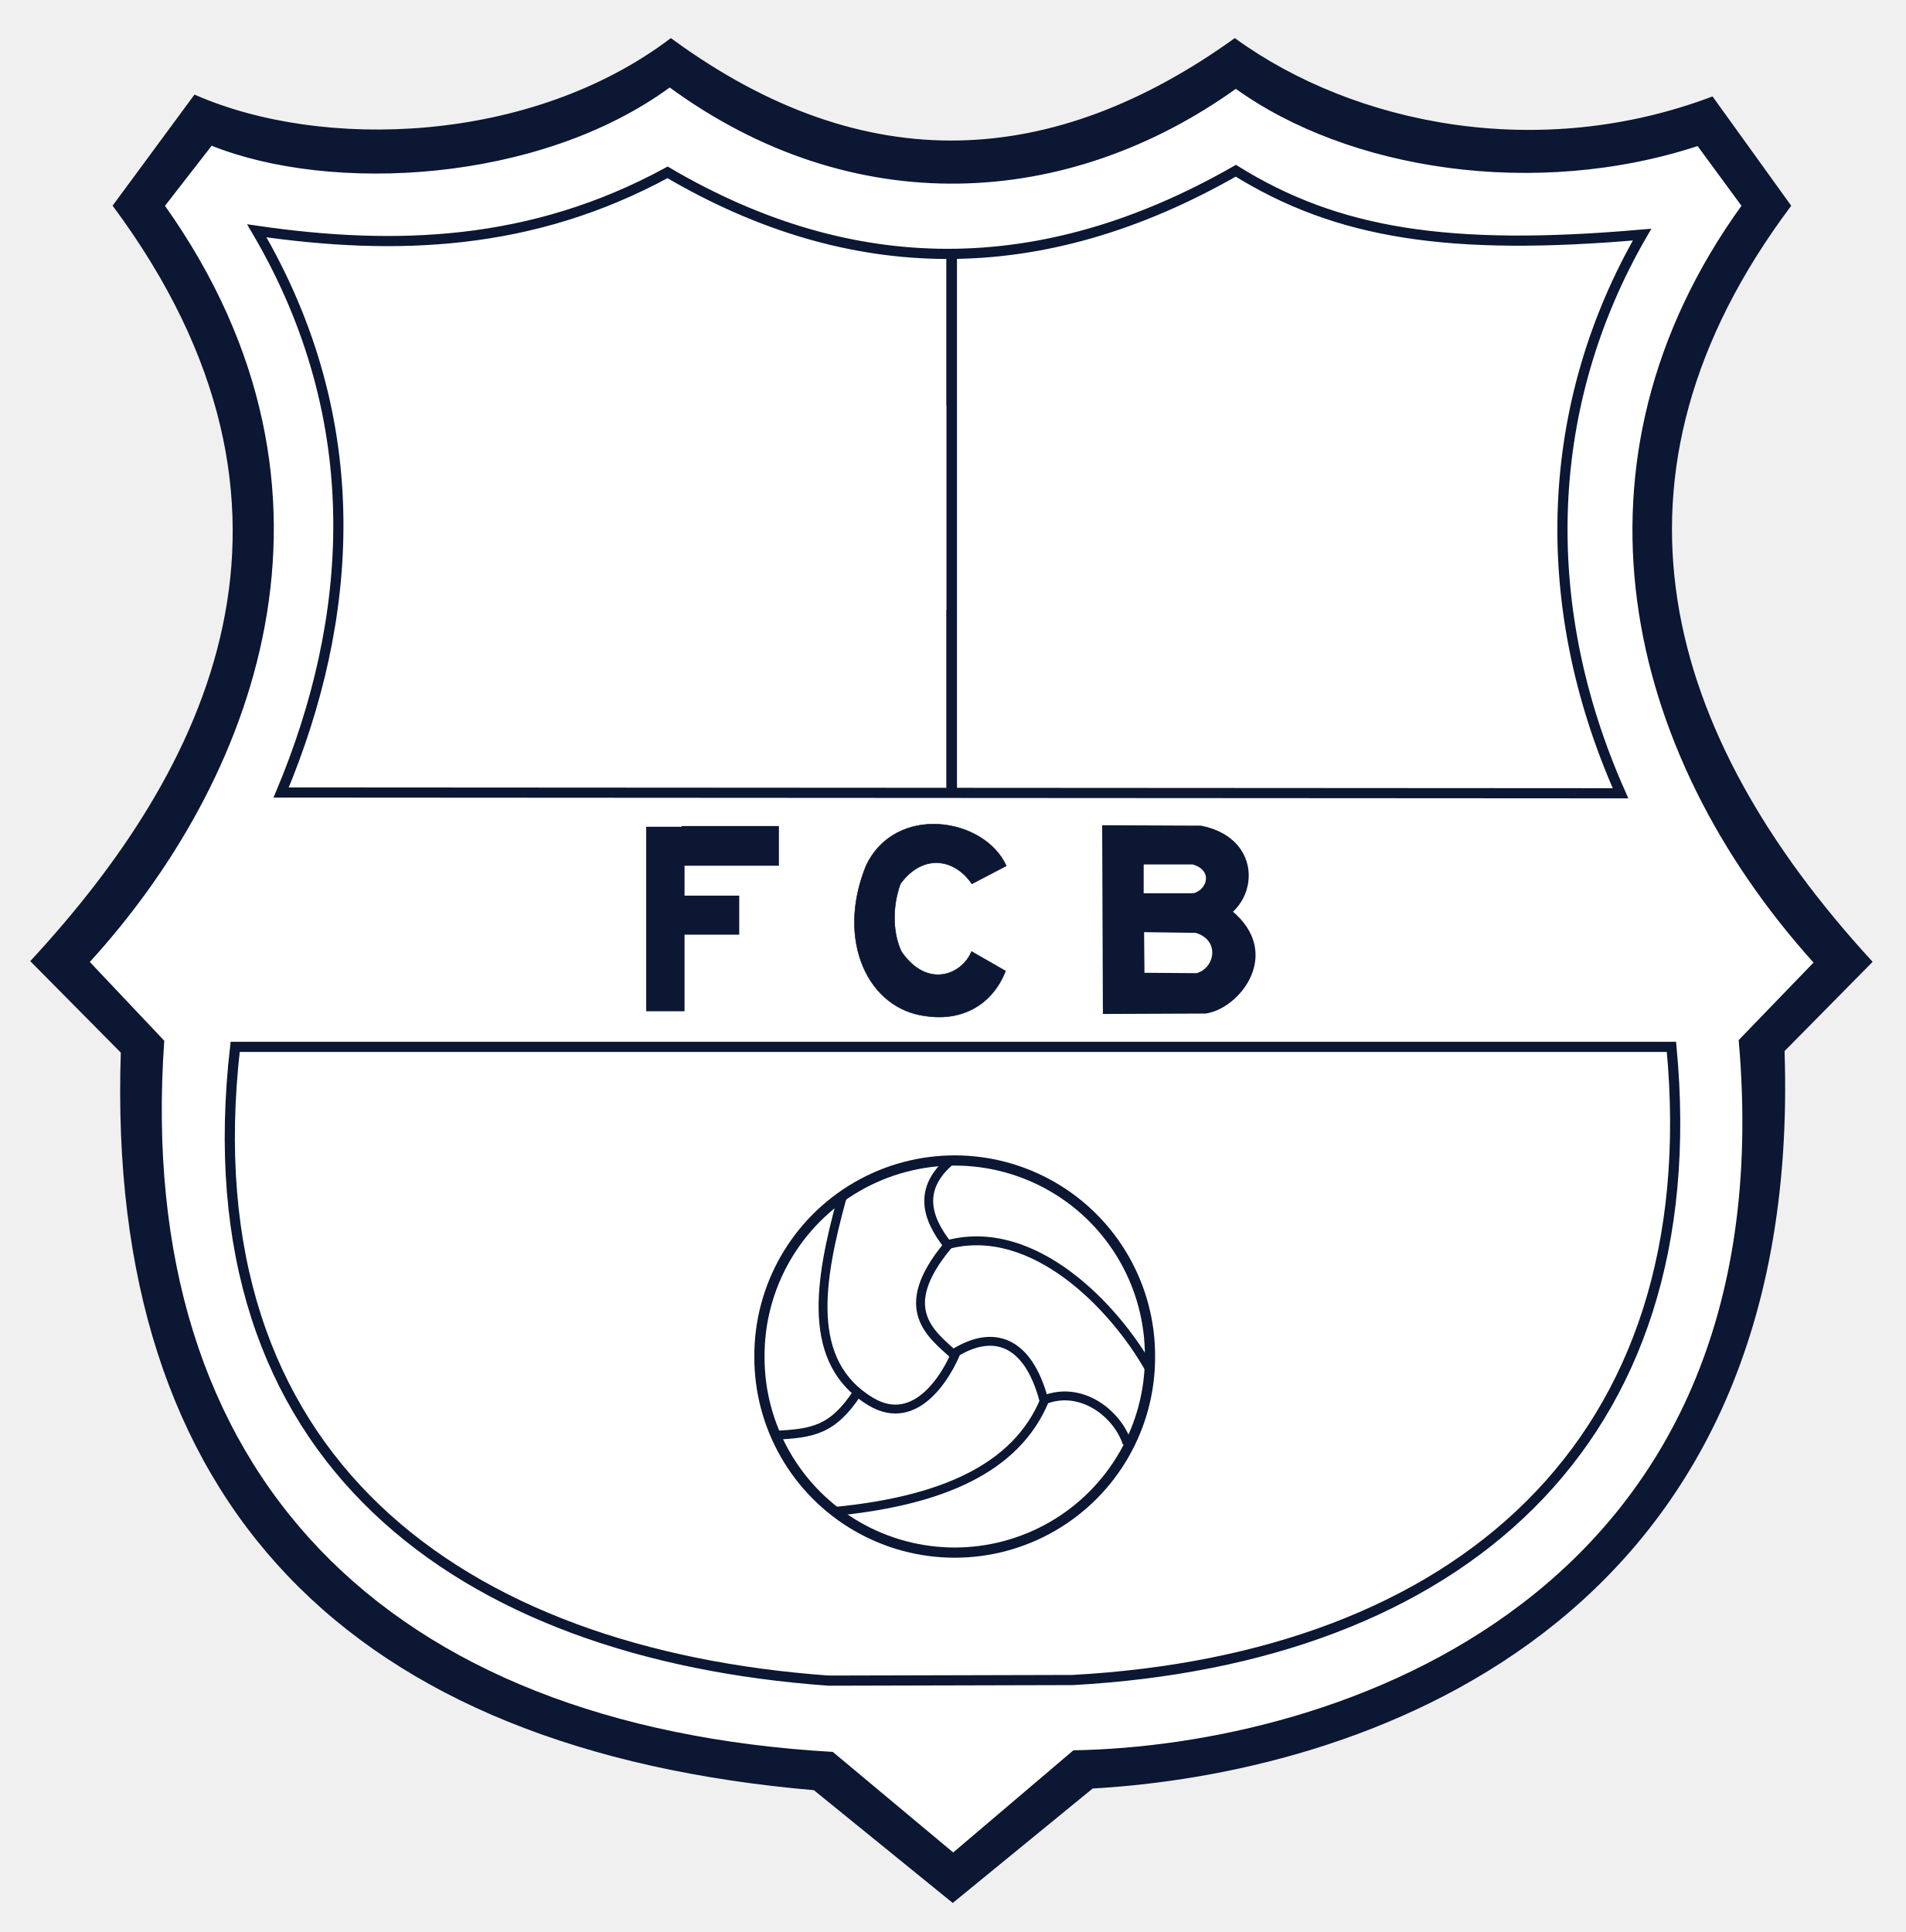
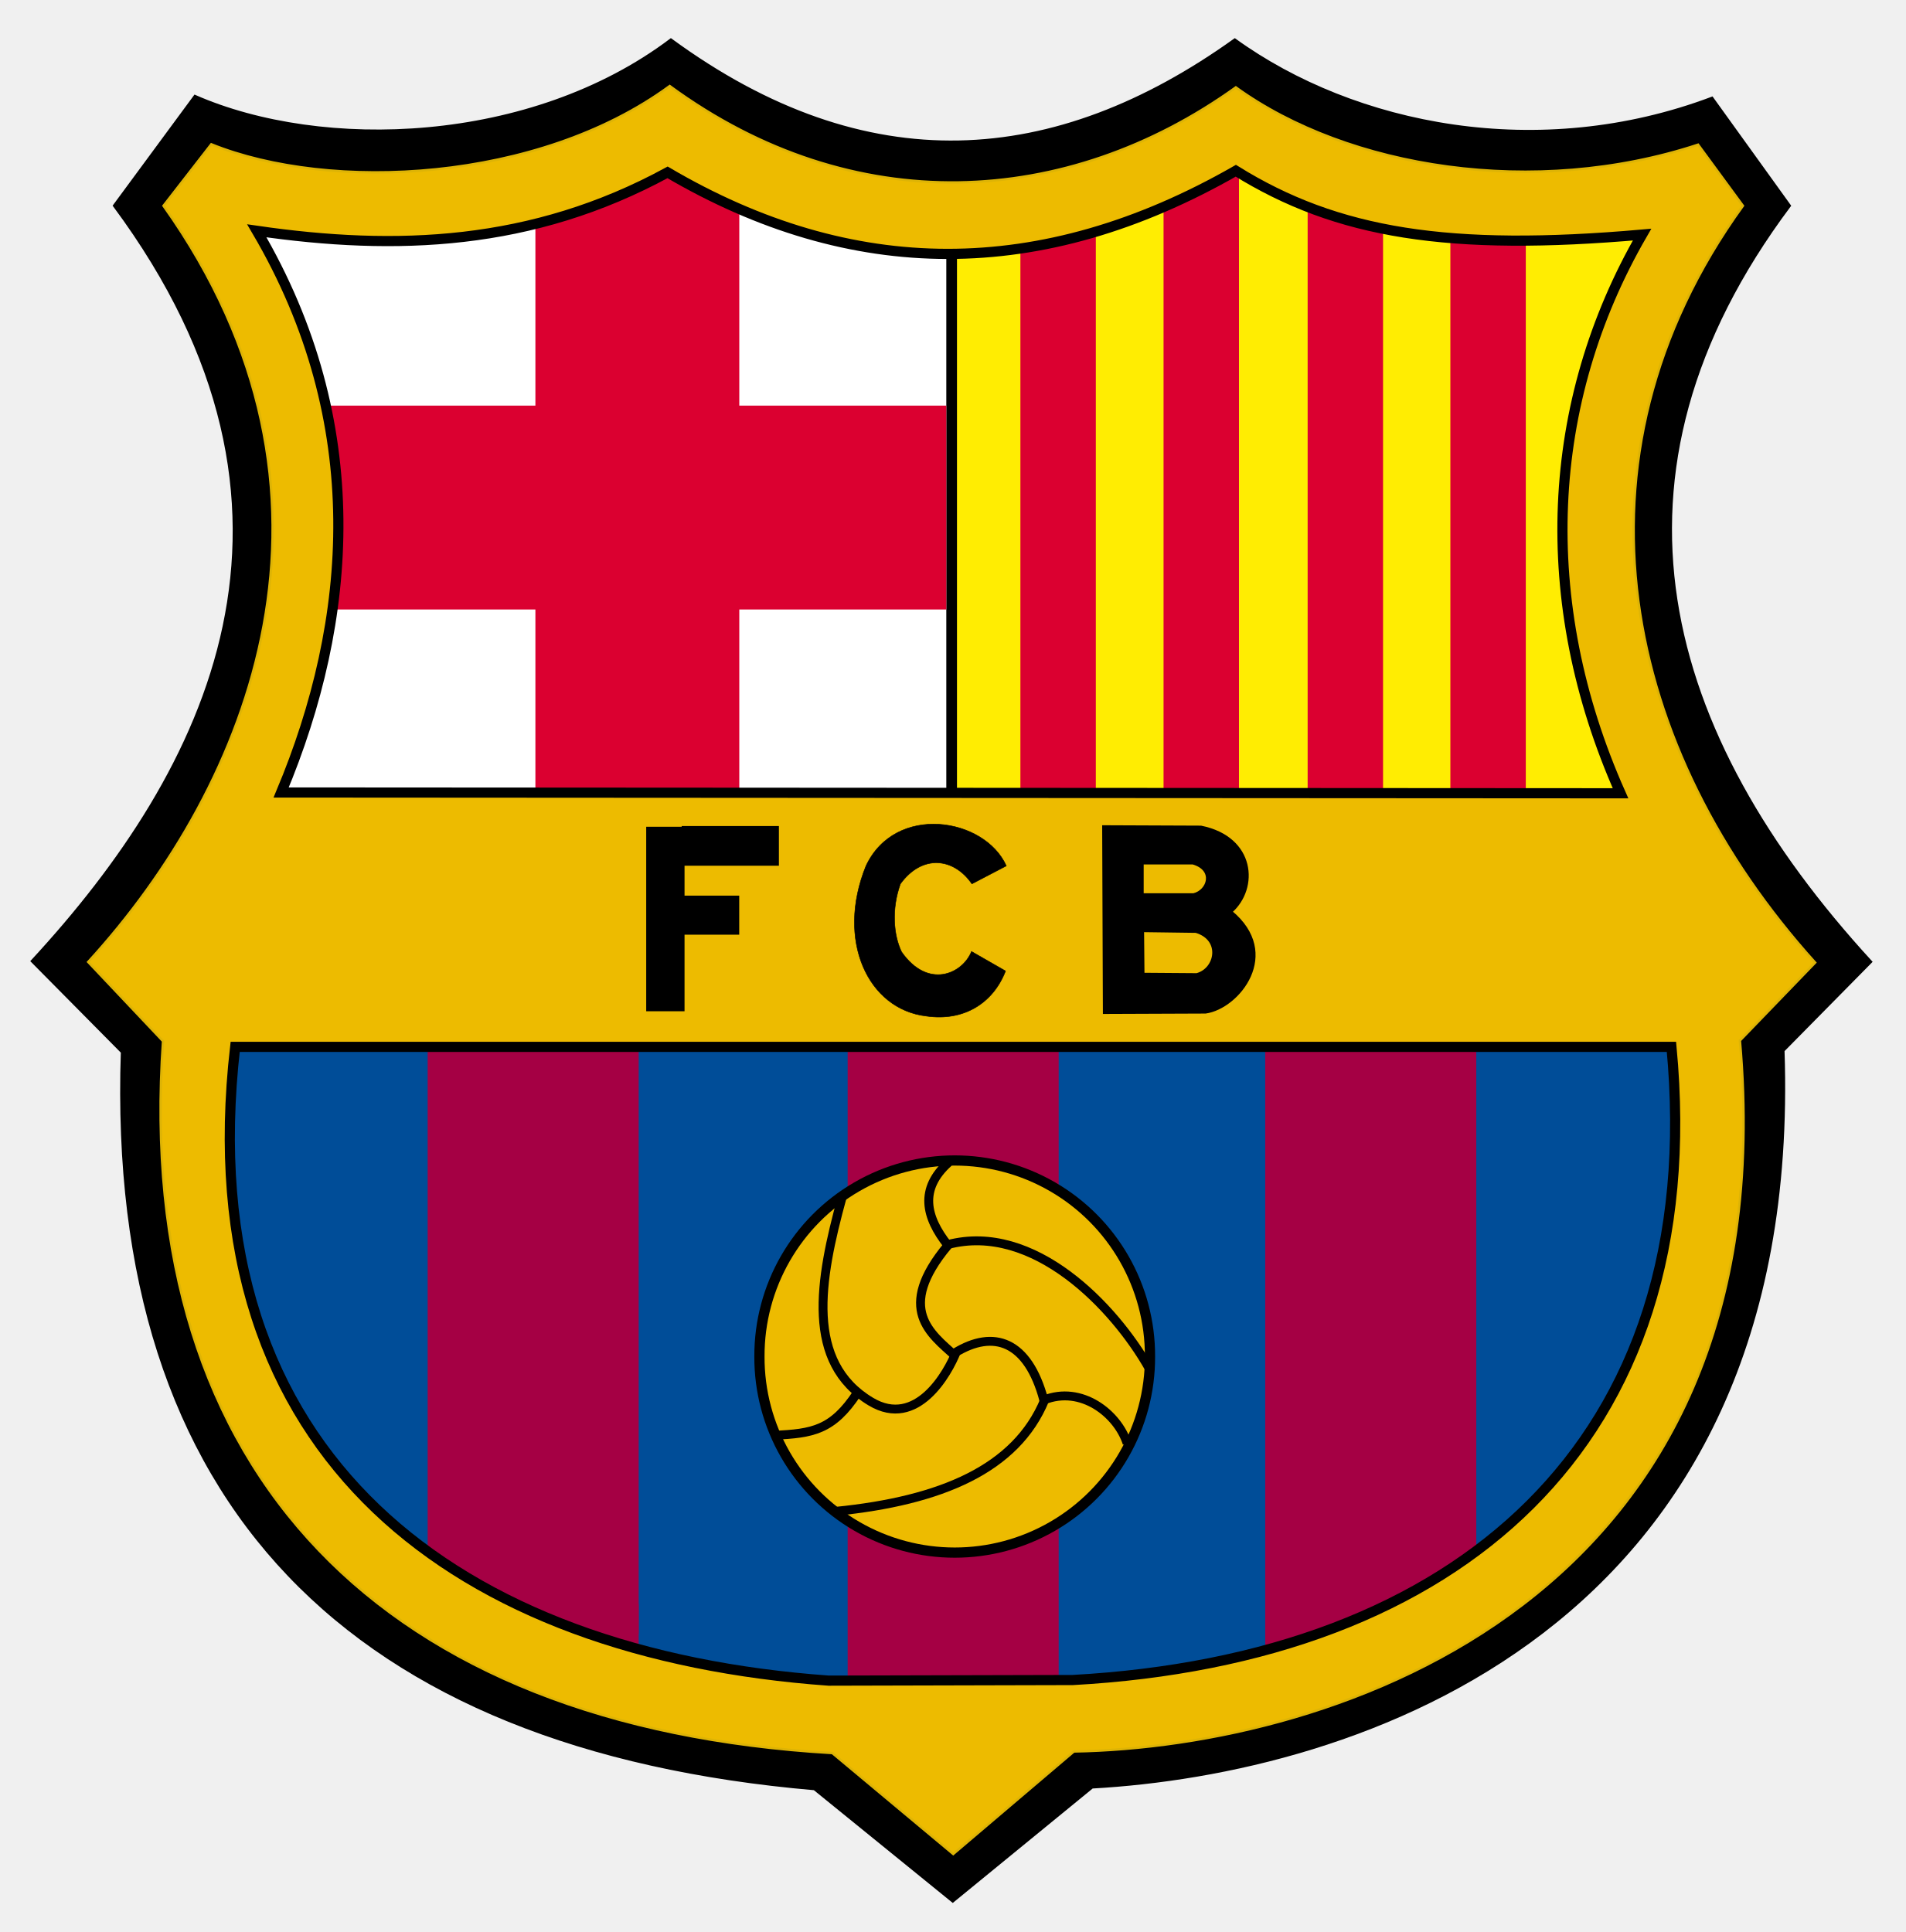
<svg xmlns="http://www.w3.org/2000/svg" version="1.0" width="142" height="144" id="svg2">
  <defs id="defs4" />
  <g transform="translate(-111.7709,-91.02993)" id="layer1">
    <g transform="matrix(0.1892724,0,0,0.1892724,111.6987,62.6039)" id="g2427">
      <g transform="translate(2.485175,13.59553)" id="g2263">
        <g id="g2279">
-           <path d="M 74.644,174.448 C 124.725,196.431 206.922,193.828 262.054,152.22 C 339.144,208.704 413.339,202.906 484.081,152.22 C 531.246,186.312 603.861,200.868 671.997,175.164 L 702.542,217.603 C 622.893,324.047 652.376,425.794 734.53,515.335 L 700.032,550.314 C 707.847,779.895 530.034,834.708 427.93,840.398 L 373.033,885.313 L 318.546,841.068 C 136.26,825.325 40.016,729.159 45.97,550.904 L 10.5,515.068 C 79.804,440.105 131.882,337.671 42.855,217.58 L 74.644,174.448 z" id="path2239" style="fill:#0b1733;fill-opacity:1;fill-opacity:1;fill-rule:evenodd;stroke:#0b1733;stroke-width:1px;stroke-linecap:butt;stroke-linejoin:miter;stroke-opacity:1" />
-           <path d="m 78.794,546.281 586.549,0 c 15.416,162.311 -87.705,249.979 -244.513,258.598 l -99.643,0.252 C 171.164,794.347 59.392,715.138 78.794,546.281 z" id="path5105" style="fill:#ffffff;fill-opacity:0.32;fill-opacity:1;fill-rule:evenodd;stroke:none" />
-           <rect width="83.086" height="259.363" x="331.65" y="548.233" id="rect6076" style="fill:#ffffff;fill-opacity:0.66;fill-opacity:1;fill-rule:nonzero;stroke:none" />
+           <path d="M 74.644,174.448 C 124.725,196.431 206.922,193.828 262.054,152.22 C 339.144,208.704 413.339,202.906 484.081,152.22 C 531.246,186.312 603.861,200.868 671.997,175.164 L 702.542,217.603 C 622.893,324.047 652.376,425.794 734.53,515.335 L 700.032,550.314 C 707.847,779.895 530.034,834.708 427.93,840.398 L 373.033,885.313 L 318.546,841.068 C 136.26,825.325 40.016,729.159 45.97,550.904 L 10.5,515.068 C 79.804,440.105 131.882,337.671 42.855,217.58 L 74.644,174.448 z" id="path2239" style="fill:#000000;fill-opacity:1;fill-rule:evenodd;stroke:#000000;stroke-width:1px;stroke-linecap:butt;stroke-linejoin:miter;stroke-opacity:1" />
+           <path d="m 78.794,546.281 586.549,0 c 15.416,162.311 -87.705,249.979 -244.513,258.598 l -99.643,0.252 C 171.164,794.347 59.392,715.138 78.794,546.281 z" id="path5105" style="fill:#004d98;fill-opacity:1;fill-rule:evenodd;stroke:none" />
+           <rect width="83.086" height="259.363" x="331.65" y="548.233" id="rect6076" style="fill:#a50044;fill-opacity:1;fill-rule:nonzero;stroke:none" />
          <g transform="translate(-0.132,0)" id="g6100">
-             <rect width="83.086" height="231.796" x="166.417" y="548.233" id="rect6088" style="fill:#ffffff;fill-opacity:0.66;fill-opacity:1;fill-rule:nonzero;stroke:none" />
-             <rect width="54.117" height="23.877" x="195.386" y="768.152" id="rect6092" style="fill:#ffffff;fill-opacity:0.66;fill-opacity:1;fill-rule:nonzero;stroke:none" />
+             <rect width="83.086" height="231.796" x="166.417" y="548.233" id="rect6088" style="fill:#a50044;fill-opacity:1;fill-rule:nonzero;stroke:none" />
+             <rect width="54.117" height="23.877" x="195.386" y="768.152" id="rect6092" style="fill:#a50044;fill-opacity:1;fill-rule:nonzero;stroke:none" />
          </g>
          <g transform="translate(-0.132,0)" id="g6096">
-             <rect width="83.086" height="231.796" x="496.203" y="548.233" id="rect6090" style="fill:#ffffff;fill-opacity:0.66;fill-opacity:1;fill-rule:nonzero;stroke:none" />
-             <rect width="54.117" height="23.877" x="496.203" y="768.152" id="rect6094" style="fill:#ffffff;fill-opacity:0.66;fill-opacity:1;fill-rule:nonzero;stroke:none" />
+             <rect width="83.086" height="231.796" x="496.203" y="548.233" id="rect6090" style="fill:#a50044;fill-opacity:1;fill-rule:nonzero;stroke:none" />
+             <rect width="54.117" height="23.877" x="496.203" y="768.152" id="rect6094" style="fill:#a50044;fill-opacity:1;fill-rule:nonzero;stroke:none" />
          </g>
-           <path d="M 370.491,228.079 L 370.491,458.453 L 90.499,460.479 L 119.359,349.595 L 83.41,216.94 L 260.621,194.156 L 370.491,228.079 z" id="path4130" style="fill:#ffffff;fill-opacity:1;fill-opacity:1;fill-rule:evenodd;stroke:none;stroke-width:1px;stroke-linecap:butt;stroke-linejoin:miter;stroke-opacity:1" />
-           <path d="m 374.542,228.079 0,230.374 279.993,2.025 L 625.675,349.595 661.623,216.94 484.413,194.156 374.542,228.079 z" id="path2187" style="fill:#ffffff;fill-opacity:0.95;fill-opacity:1;fill-rule:evenodd;stroke:none" />
-           <rect width="80.278" height="256.307" x="208.704" y="200.719" id="rect2169" style="fill:#ffffff;fill-opacity:0.66;fill-opacity:1;fill-rule:nonzero;stroke:none" />
-           <rect width="80.278" height="249.801" x="296.322" y="-370.491" transform="matrix(0,1,-1,0,0,0)" id="rect3143" style="fill:#ffffff;fill-opacity:0.66;fill-opacity:1;fill-rule:nonzero;stroke:none" />
+           <path d="M 370.491,228.079 L 370.491,458.453 L 90.499,460.479 L 119.359,349.595 L 83.41,216.94 L 260.621,194.156 L 370.491,228.079 z" id="path4130" style="fill:#ffffff;fill-opacity:1;fill-rule:evenodd;stroke:none;stroke-width:1px;stroke-linecap:butt;stroke-linejoin:miter;stroke-opacity:1" />
+           <path d="m 374.542,228.079 0,230.374 279.993,2.025 L 625.675,349.595 661.623,216.94 484.413,194.156 374.542,228.079 z" id="path2187" style="fill:#ffed02;fill-opacity:1;fill-rule:evenodd;stroke:none" />
+           <rect width="80.278" height="256.307" x="208.704" y="200.719" id="rect2169" style="fill:#db0030;fill-opacity:1;fill-rule:nonzero;stroke:none" />
+           <rect width="80.278" height="249.801" x="296.322" y="-370.491" transform="matrix(0,1,-1,0,0,0)" id="rect3143" style="fill:#db0030;fill-opacity:1;fill-rule:nonzero;stroke:none" />
          <g transform="translate(-0.132,0)" id="g2174">
-             <rect width="29.691" height="236.469" x="399.801" y="218.888" id="rect4118" style="fill:#ffffff;fill-opacity:0.66;fill-opacity:1;fill-rule:nonzero;stroke:none" />
-             <rect width="29.691" height="253.966" x="456.163" y="201.949" id="rect4120" style="fill:#ffffff;fill-opacity:0.66;fill-opacity:1;fill-rule:nonzero;stroke:none" />
-             <rect width="29.691" height="240.18" x="512.895" y="216.264" id="rect4122" style="fill:#ffffff;fill-opacity:0.66;fill-opacity:1;fill-rule:nonzero;stroke:none" />
-             <rect width="29.691" height="231.167" x="569.096" y="225.063" id="rect4124" style="fill:#ffffff;fill-opacity:0.66;fill-opacity:1;fill-rule:nonzero;stroke:none" />
+             <rect width="29.691" height="236.469" x="399.801" y="218.888" id="rect4118" style="fill:#db0030;fill-opacity:1;fill-rule:nonzero;stroke:none" />
+             <rect width="29.691" height="253.966" x="456.163" y="201.949" id="rect4120" style="fill:#db0030;fill-opacity:1;fill-rule:nonzero;stroke:none" />
+             <rect width="29.691" height="240.18" x="512.895" y="216.264" id="rect4122" style="fill:#db0030;fill-opacity:1;fill-rule:nonzero;stroke:none" />
+             <rect width="29.691" height="231.167" x="569.096" y="225.063" id="rect4124" style="fill:#db0030;fill-opacity:1;fill-rule:nonzero;stroke:none" />
          </g>
-           <path d="m 261.587,170.469 c -51.707,37.899 -133.529,41.887 -180.5,22.938 l -18.812,24.219 c 80.707,113.561 34.337,227.81 -29.656,297.781 l 29.469,31.188 C 50.129,717.759 150.017,816.751 325.618,826.938 l 47.594,39.75 47.5,-40.375 c 102.261,-1.764 281.57,-59.115 262.25,-279.969 l 29.625,-30.688 C 637.434,432.31 611.531,318.151 684.149,217.625 L 666.493,193.562 c -64.255,21.117 -137.765,9.412 -182,-22.562 -66.348,47.537 -150.605,52.444 -222.906,-0.531 z M 485.087,203 c 39.892,24.769 83.975,31.818 159.969,25.156 -38.054,65.84 -42.164,144.274 -8.469,220 l -527.375,-0.312 c 28.364,-67.666 34.872,-145.53 -9.594,-221.188 54.813,7.958 108.356,6.051 161.75,-23 C 333.791,246.171 408.297,246.949 485.087,203 z m -394.594,345.844 565.531,0 c 14.863,156.492 -84.563,241.002 -235.75,249.312 l -96.094,0.25 C 179.536,788.008 71.787,711.647 90.493,548.844 z" id="path4181" style="fill:#ffffff;fill-opacity:0.95;fill-opacity:1;fill-rule:evenodd;stroke:#0b1733;stroke-width:0.938px;stroke-linecap:butt;stroke-linejoin:miter;stroke-opacity:1" />
-           <path d="M 99.008,227.48 C 143.474,303.137 136.961,381 108.597,448.666 L 635.96,448.978 C 602.265,373.251 606.389,294.817 644.443,228.977 C 568.449,235.638 524.378,228.597 484.486,203.827 C 407.696,247.776 333.166,246.982 260.742,204.466 C 207.349,233.518 153.821,235.438 99.008,227.48 z" id="path7096" style="fill:none;fill-rule:evenodd;stroke:#0b1733;stroke-width:4;stroke-linecap:butt;stroke-linejoin:miter;stroke-miterlimit:4;stroke-dasharray:none;stroke-opacity:1" />
-           <path d="M 90.488,548.843 L 656.01,548.843 C 670.873,705.335 571.449,789.86 420.262,798.171 L 324.191,798.414 C 179.546,788.016 71.782,711.646 90.488,548.843 z" id="path4112" style="fill:none;fill-rule:evenodd;stroke:#0b1733;stroke-width:4;stroke-linecap:butt;stroke-linejoin:miter;stroke-miterlimit:4;stroke-dasharray:none;stroke-opacity:1" />
-           <path d="M 372.697,235.393 L 372.697,449.077" id="path4134" style="fill:none;fill-rule:evenodd;stroke:#0b1733;stroke-width:4;stroke-linecap:butt;stroke-linejoin:miter;stroke-miterlimit:4;stroke-dasharray:none;stroke-opacity:1" />
+           <path d="m 261.587,170.469 c -51.707,37.899 -133.529,41.887 -180.5,22.938 l -18.812,24.219 c 80.707,113.561 34.337,227.81 -29.656,297.781 l 29.469,31.188 C 50.129,717.759 150.017,816.751 325.618,826.938 l 47.594,39.75 47.5,-40.375 c 102.261,-1.764 281.57,-59.115 262.25,-279.969 l 29.625,-30.688 C 637.434,432.31 611.531,318.151 684.149,217.625 L 666.493,193.562 c -64.255,21.117 -137.765,9.412 -182,-22.562 -66.348,47.537 -150.605,52.444 -222.906,-0.531 z M 485.087,203 c 39.892,24.769 83.975,31.818 159.969,25.156 -38.054,65.84 -42.164,144.274 -8.469,220 l -527.375,-0.312 c 28.364,-67.666 34.872,-145.53 -9.594,-221.188 54.813,7.958 108.356,6.051 161.75,-23 C 333.791,246.171 408.297,246.949 485.087,203 z m -394.594,345.844 565.531,0 c 14.863,156.492 -84.563,241.002 -235.75,249.312 l -96.094,0.25 C 179.536,788.008 71.787,711.647 90.493,548.844 z" id="path4181" style="fill:#edbb00;fill-opacity:1;fill-rule:evenodd;stroke:#deb405;stroke-width:0.938px;stroke-linecap:butt;stroke-linejoin:miter;stroke-opacity:1" />
+           <path d="M 99.008,227.48 C 143.474,303.137 136.961,381 108.597,448.666 L 635.96,448.978 C 602.265,373.251 606.389,294.817 644.443,228.977 C 568.449,235.638 524.378,228.597 484.486,203.827 C 407.696,247.776 333.166,246.982 260.742,204.466 C 207.349,233.518 153.821,235.438 99.008,227.48 z" id="path7096" style="fill:none;fill-rule:evenodd;stroke:#000000;stroke-width:4;stroke-linecap:butt;stroke-linejoin:miter;stroke-miterlimit:4;stroke-dasharray:none;stroke-opacity:1" />
+           <path d="M 90.488,548.843 L 656.01,548.843 C 670.873,705.335 571.449,789.86 420.262,798.171 L 324.191,798.414 C 179.546,788.016 71.782,711.646 90.488,548.843 z" id="path4112" style="fill:none;fill-rule:evenodd;stroke:#000000;stroke-width:4;stroke-linecap:butt;stroke-linejoin:miter;stroke-miterlimit:4;stroke-dasharray:none;stroke-opacity:1" />
+           <path d="M 372.697,235.393 L 372.697,449.077" id="path4134" style="fill:none;fill-rule:evenodd;stroke:#000000;stroke-width:4;stroke-linecap:butt;stroke-linejoin:miter;stroke-miterlimit:4;stroke-dasharray:none;stroke-opacity:1" />
          <g id="g6097">
-             <path d="m 391.554,656.71 a 57.378,57.378 0 1 1 -114.755,0 57.378,57.378 0 1 1 114.755,0 z" transform="matrix(1.340012,0,0,1.340012,-73.9986,-209.211)" id="path2185" style="fill:#ffffff;fill-opacity:0.95;fill-opacity:1;fill-rule:nonzero;stroke:#0b1733;stroke-width:3;stroke-linecap:butt;stroke-linejoin:miter;stroke-miterlimit:4;stroke-opacity:1;stroke-dasharray:none;stroke-dashoffset:0" />
+             <path d="m 391.554,656.71 a 57.378,57.378 0 1 1 -114.755,0 57.378,57.378 0 1 1 114.755,0 z" transform="matrix(1.340012,0,0,1.340012,-73.9986,-209.211)" id="path2185" style="fill:#edbb00;fill-opacity:1;fill-rule:nonzero;stroke:#000000;stroke-width:3;stroke-linecap:butt;stroke-linejoin:miter;stroke-miterlimit:4;stroke-opacity:1;stroke-dasharray:none;stroke-dashoffset:0" />
            <g id="g4131" style="stroke-width:3.5;stroke-miterlimit:4;stroke-dasharray:none">
-               <path d="M 329.448,608.159 C 320.473,640.869 314.908,673.075 340.797,688.551 C 358.887,699.365 371.12,677.311 374.509,668.767" id="path3158" style="fill:none;fill-rule:evenodd;stroke:#0b1733;stroke-width:3.5;stroke-linecap:butt;stroke-linejoin:miter;stroke-miterlimit:4;stroke-dasharray:none;stroke-opacity:1" />
-               <path d="M 302.651,701.792 C 317.807,701.1 325.716,699.854 335.438,685.083" id="path3160" style="fill:none;fill-rule:evenodd;stroke:#0b1733;stroke-width:3.5;stroke-linecap:butt;stroke-linejoin:miter;stroke-miterlimit:4;stroke-dasharray:none;stroke-opacity:1" />
+               <path d="M 329.448,608.159 C 320.473,640.869 314.908,673.075 340.797,688.551 C 358.887,699.365 371.12,677.311 374.509,668.767" id="path3158" style="fill:none;fill-rule:evenodd;stroke:#000000;stroke-width:3.5;stroke-linecap:butt;stroke-linejoin:miter;stroke-miterlimit:4;stroke-dasharray:none;stroke-opacity:1" />
+               <path d="M 302.651,701.792 C 317.807,701.1 325.716,699.854 335.438,685.083" id="path3160" style="fill:none;fill-rule:evenodd;stroke:#000000;stroke-width:3.5;stroke-linecap:butt;stroke-linejoin:miter;stroke-miterlimit:4;stroke-dasharray:none;stroke-opacity:1" />
            </g>
-             <path d="M 373.871,669.341 C 389.081,659.992 402.609,664.516 408.894,687.92 C 423.697,681.972 437.964,693.397 441.681,704.945" id="path4141" style="fill:none;fill-rule:evenodd;stroke:#0b1733;stroke-width:3.5;stroke-linecap:butt;stroke-linejoin:miter;stroke-miterlimit:4;stroke-dasharray:none;stroke-opacity:1" />
-             <path d="M 409.209,687.92 C 397.972,715.049 368.417,727.607 326.926,731.742" id="path4143" style="fill:none;fill-rule:evenodd;stroke:#0b1733;stroke-width:3.5;stroke-linecap:butt;stroke-linejoin:miter;stroke-miterlimit:4;stroke-dasharray:none;stroke-opacity:1" />
-             <path d="M 373.894,670.453 C 364.559,661.905 350.197,652.123 371.12,626.992 C 362.242,615.741 359.823,604.749 371.429,594.318" id="path2191" style="fill:none;fill-rule:evenodd;stroke:#0b1733;stroke-width:3.5;stroke-linecap:butt;stroke-linejoin:miter;stroke-miterlimit:4;stroke-dasharray:none;stroke-opacity:1" />
-             <path d="M 450.338,675.385 C 436.683,651.247 404.902,617.8 371.12,626.683" id="path2193" style="fill:none;fill-rule:evenodd;stroke:#0b1733;stroke-width:3.5;stroke-linecap:butt;stroke-linejoin:miter;stroke-miterlimit:4;stroke-dasharray:none;stroke-opacity:1" />
+             <path d="M 373.871,669.341 C 389.081,659.992 402.609,664.516 408.894,687.92 C 423.697,681.972 437.964,693.397 441.681,704.945" id="path4141" style="fill:none;fill-rule:evenodd;stroke:#000000;stroke-width:3.5;stroke-linecap:butt;stroke-linejoin:miter;stroke-miterlimit:4;stroke-dasharray:none;stroke-opacity:1" />
+             <path d="M 409.209,687.92 C 397.972,715.049 368.417,727.607 326.926,731.742" id="path4143" style="fill:none;fill-rule:evenodd;stroke:#000000;stroke-width:3.5;stroke-linecap:butt;stroke-linejoin:miter;stroke-miterlimit:4;stroke-dasharray:none;stroke-opacity:1" />
+             <path d="M 373.894,670.453 C 364.559,661.905 350.197,652.123 371.12,626.992 C 362.242,615.741 359.823,604.749 371.429,594.318" id="path2191" style="fill:none;fill-rule:evenodd;stroke:#000000;stroke-width:3.5;stroke-linecap:butt;stroke-linejoin:miter;stroke-miterlimit:4;stroke-dasharray:none;stroke-opacity:1" />
+             <path d="M 450.338,675.385 C 436.683,651.247 404.902,617.8 371.12,626.683" id="path2193" style="fill:none;fill-rule:evenodd;stroke:#000000;stroke-width:3.5;stroke-linecap:butt;stroke-linejoin:miter;stroke-miterlimit:4;stroke-dasharray:none;stroke-opacity:1" />
          </g>
        </g>
-         <path d="M 266.3,461.88 L 266.3,462.161 L 252.331,462.161 L 252.331,489.286 L 252.331,504.661 L 252.331,534.817 L 267.425,534.817 L 267.425,504.661 L 288.956,504.661 L 288.956,489.286 L 267.425,489.286 L 267.425,477.505 L 304.581,477.505 L 304.581,461.88 L 266.3,461.88 z" id="rect2194" style="fill:#0b1733;fill-opacity:1;fill-opacity:1;fill-rule:nonzero;stroke:none;stroke-width:3.5;stroke-linecap:butt;stroke-linejoin:miter;stroke-miterlimit:4;stroke-dasharray:none;stroke-dashoffset:0;stroke-opacity:1" />
-         <path d="M 380.569,484.639 L 394.117,477.564 C 385.469,458.444 350.407,453.007 338.873,477.564 C 326.972,506.857 339.622,534.07 362.657,536.722 C 377.293,538.853 388.891,531.688 393.816,518.96 L 380.419,511.283 C 376.851,520.173 363.247,526.292 352.872,511.433 C 349.677,504.794 348.858,494.574 352.421,484.639 C 360.929,472.949 373.366,474.214 380.569,484.639 z" id="path3176" style="fill:#0b1733;fill-opacity:1;fill-rule:evenodd;stroke:#0b1733;stroke-width:0.2;stroke-linecap:butt;stroke-linejoin:miter;stroke-miterlimit:4;stroke-dasharray:none;stroke-opacity:1" />
-         <path d="M 432.363,462.067 L 432.644,535.38 L 472.55,535.223 C 485.535,533.405 502.558,512.149 482.613,495.63 C 493.158,486.336 491.836,466.457 470.738,462.223 L 432.363,462.067 z M 447.706,476.505 L 467.581,476.505 C 476.322,479.02 473.728,487.422 467.863,488.848 L 447.706,488.848 L 447.706,476.505 z M 447.863,503.161 L 468.769,503.442 C 479.11,506.52 476.775,518.305 469.081,520.317 L 448.019,520.161 L 447.863,503.161 z" id="path5116" style="fill:#0b1733;fill-opacity:1;fill-rule:evenodd;stroke:#0b1733;stroke-width:1px;stroke-linecap:butt;stroke-linejoin:miter;stroke-opacity:1" />
+         <path d="M 266.3,461.88 L 266.3,462.161 L 252.331,462.161 L 252.331,489.286 L 252.331,504.661 L 252.331,534.817 L 267.425,534.817 L 267.425,504.661 L 288.956,504.661 L 288.956,489.286 L 267.425,489.286 L 267.425,477.505 L 304.581,477.505 L 304.581,461.88 L 266.3,461.88 z" id="rect2194" style="fill:#000000;fill-opacity:1;fill-rule:nonzero;stroke:none;stroke-width:3.5;stroke-linecap:butt;stroke-linejoin:miter;stroke-miterlimit:4;stroke-dasharray:none;stroke-dashoffset:0;stroke-opacity:1" />
+         <path d="M 380.569,484.639 L 394.117,477.564 C 385.469,458.444 350.407,453.007 338.873,477.564 C 326.972,506.857 339.622,534.07 362.657,536.722 C 377.293,538.853 388.891,531.688 393.816,518.96 L 380.419,511.283 C 376.851,520.173 363.247,526.292 352.872,511.433 C 349.677,504.794 348.858,494.574 352.421,484.639 C 360.929,472.949 373.366,474.214 380.569,484.639 z" id="path3176" style="fill:#000000;fill-rule:evenodd;stroke:#000000;stroke-width:0.2;stroke-linecap:butt;stroke-linejoin:miter;stroke-miterlimit:4;stroke-dasharray:none;stroke-opacity:1" />
+         <path d="M 432.363,462.067 L 432.644,535.38 L 472.55,535.223 C 485.535,533.405 502.558,512.149 482.613,495.63 C 493.158,486.336 491.836,466.457 470.738,462.223 L 432.363,462.067 z M 447.706,476.505 L 467.581,476.505 C 476.322,479.02 473.728,487.422 467.863,488.848 L 447.706,488.848 L 447.706,476.505 z M 447.863,503.161 L 468.769,503.442 C 479.11,506.52 476.775,518.305 469.081,520.317 L 448.019,520.161 L 447.863,503.161 z" id="path5116" style="fill:#000000;fill-rule:evenodd;stroke:#000000;stroke-width:1px;stroke-linecap:butt;stroke-linejoin:miter;stroke-opacity:1" />
      </g>
    </g>
  </g>
</svg>
